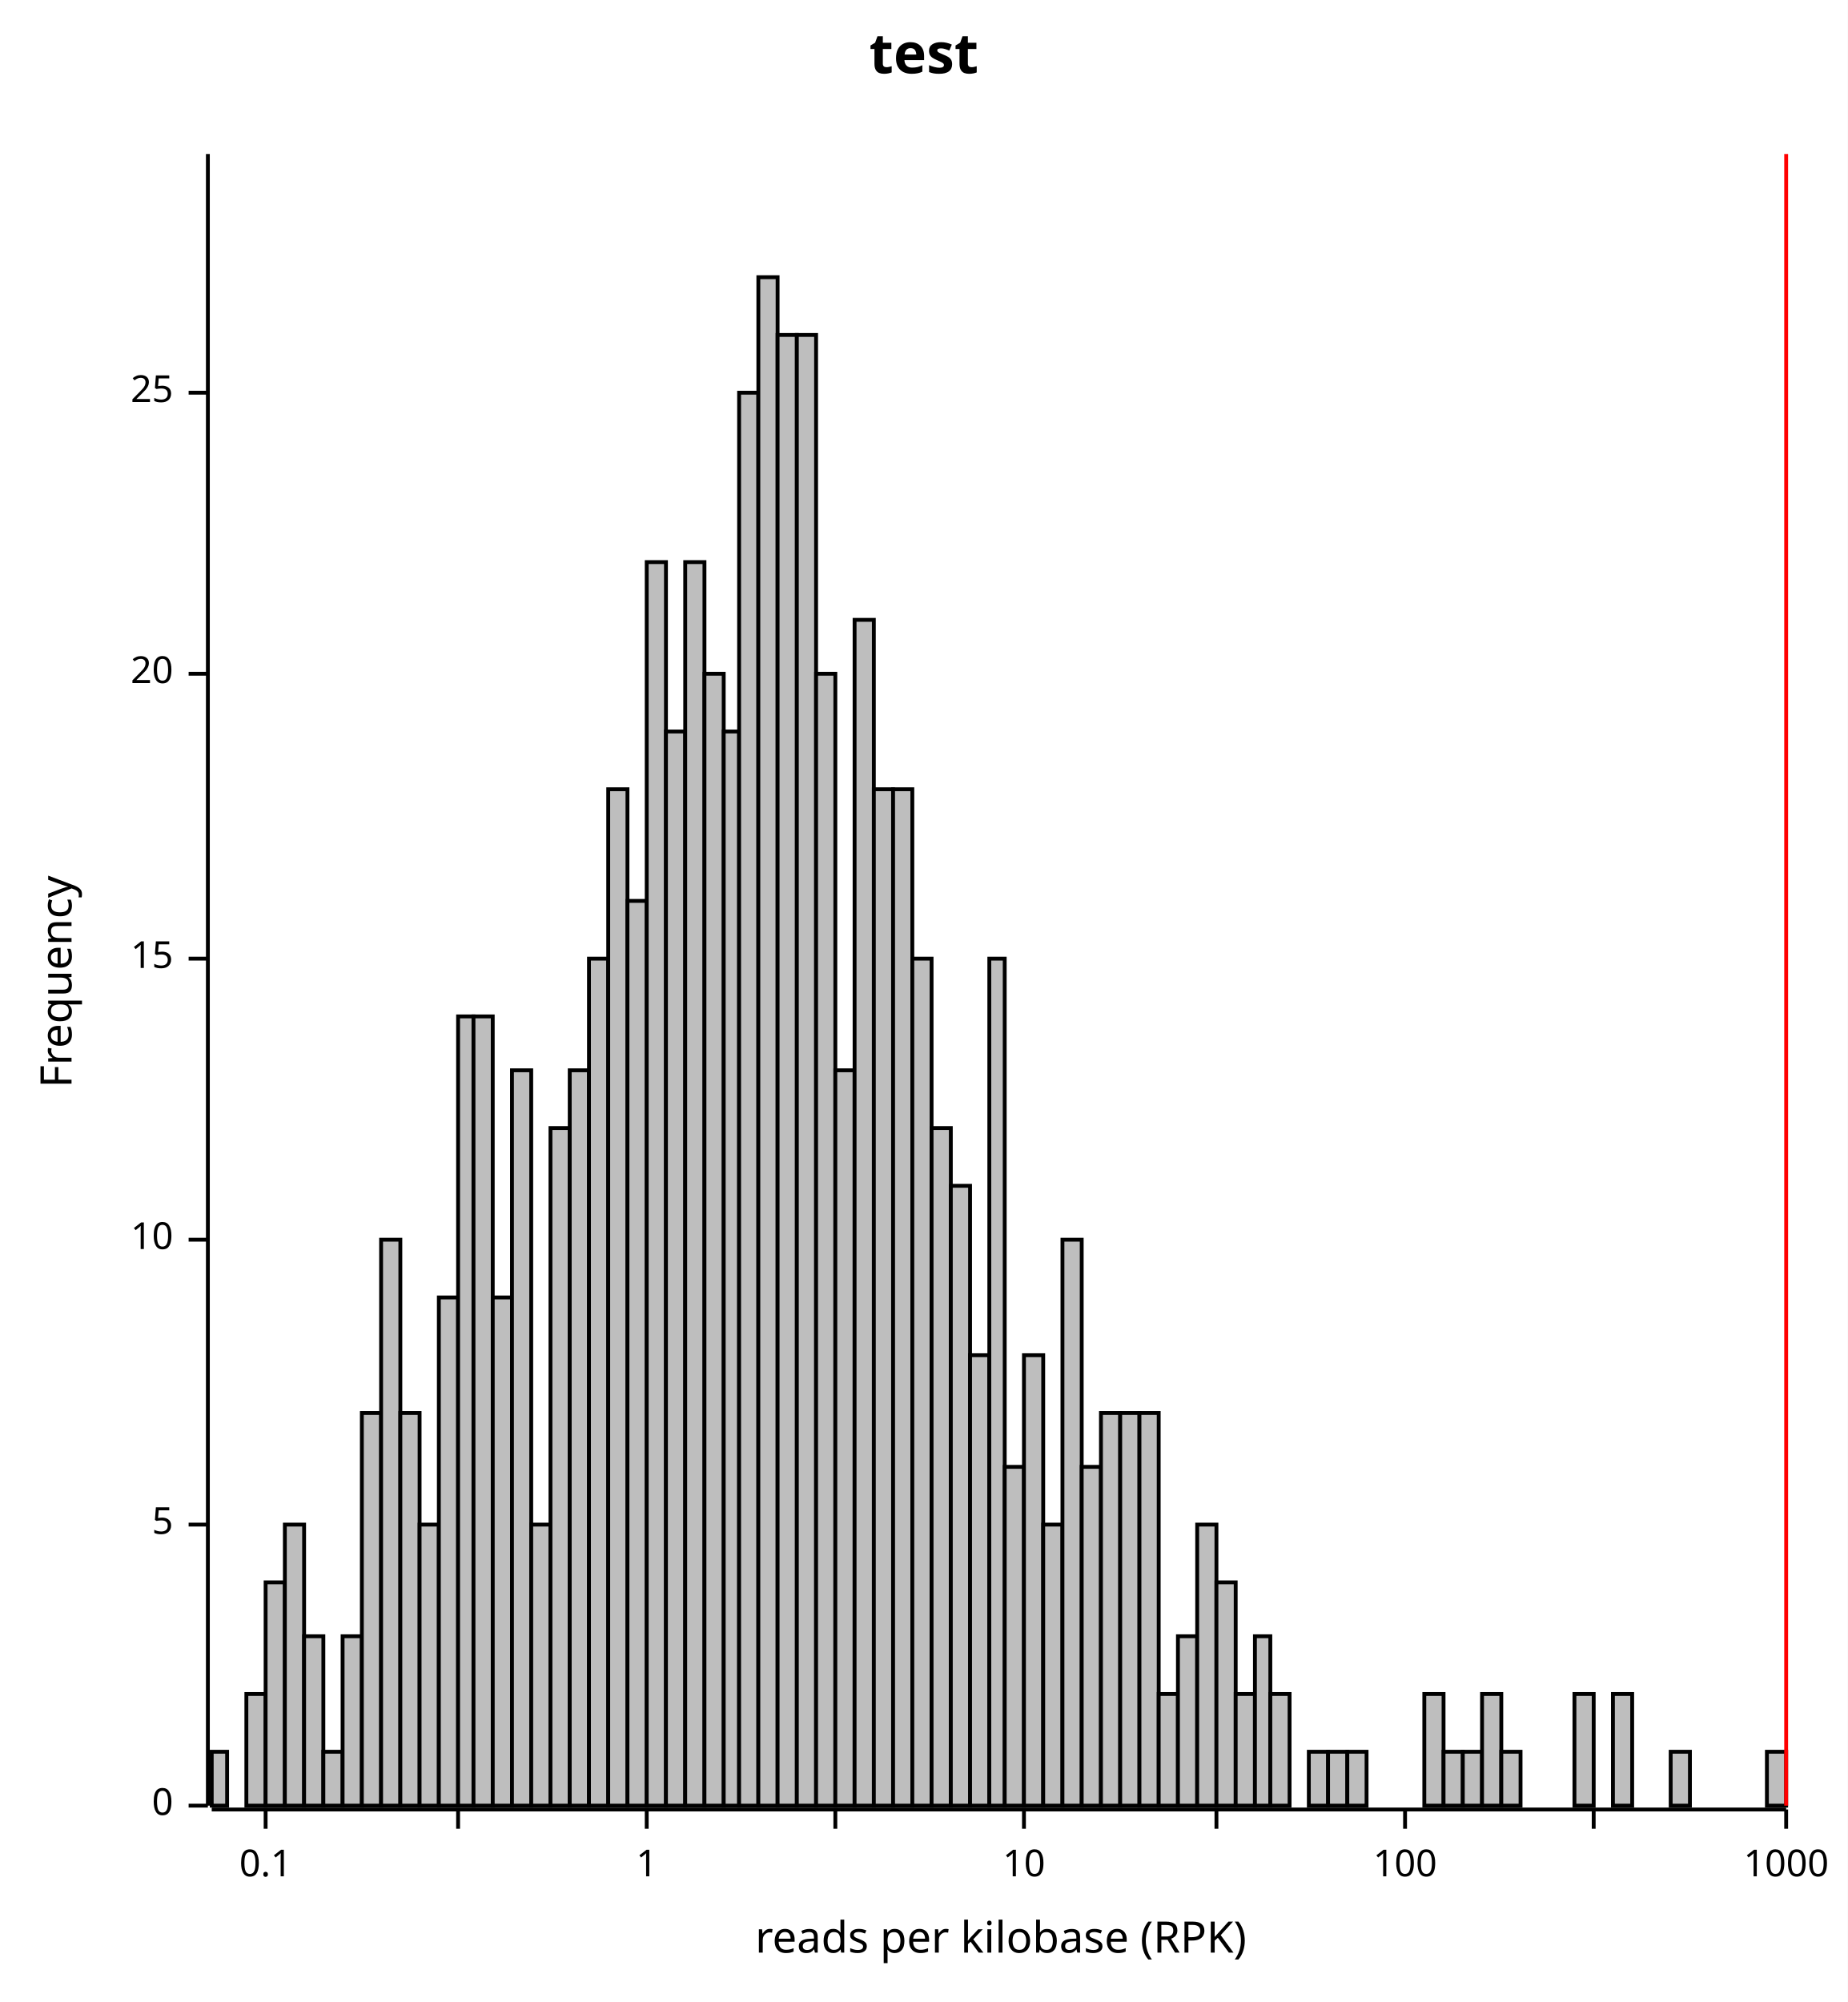
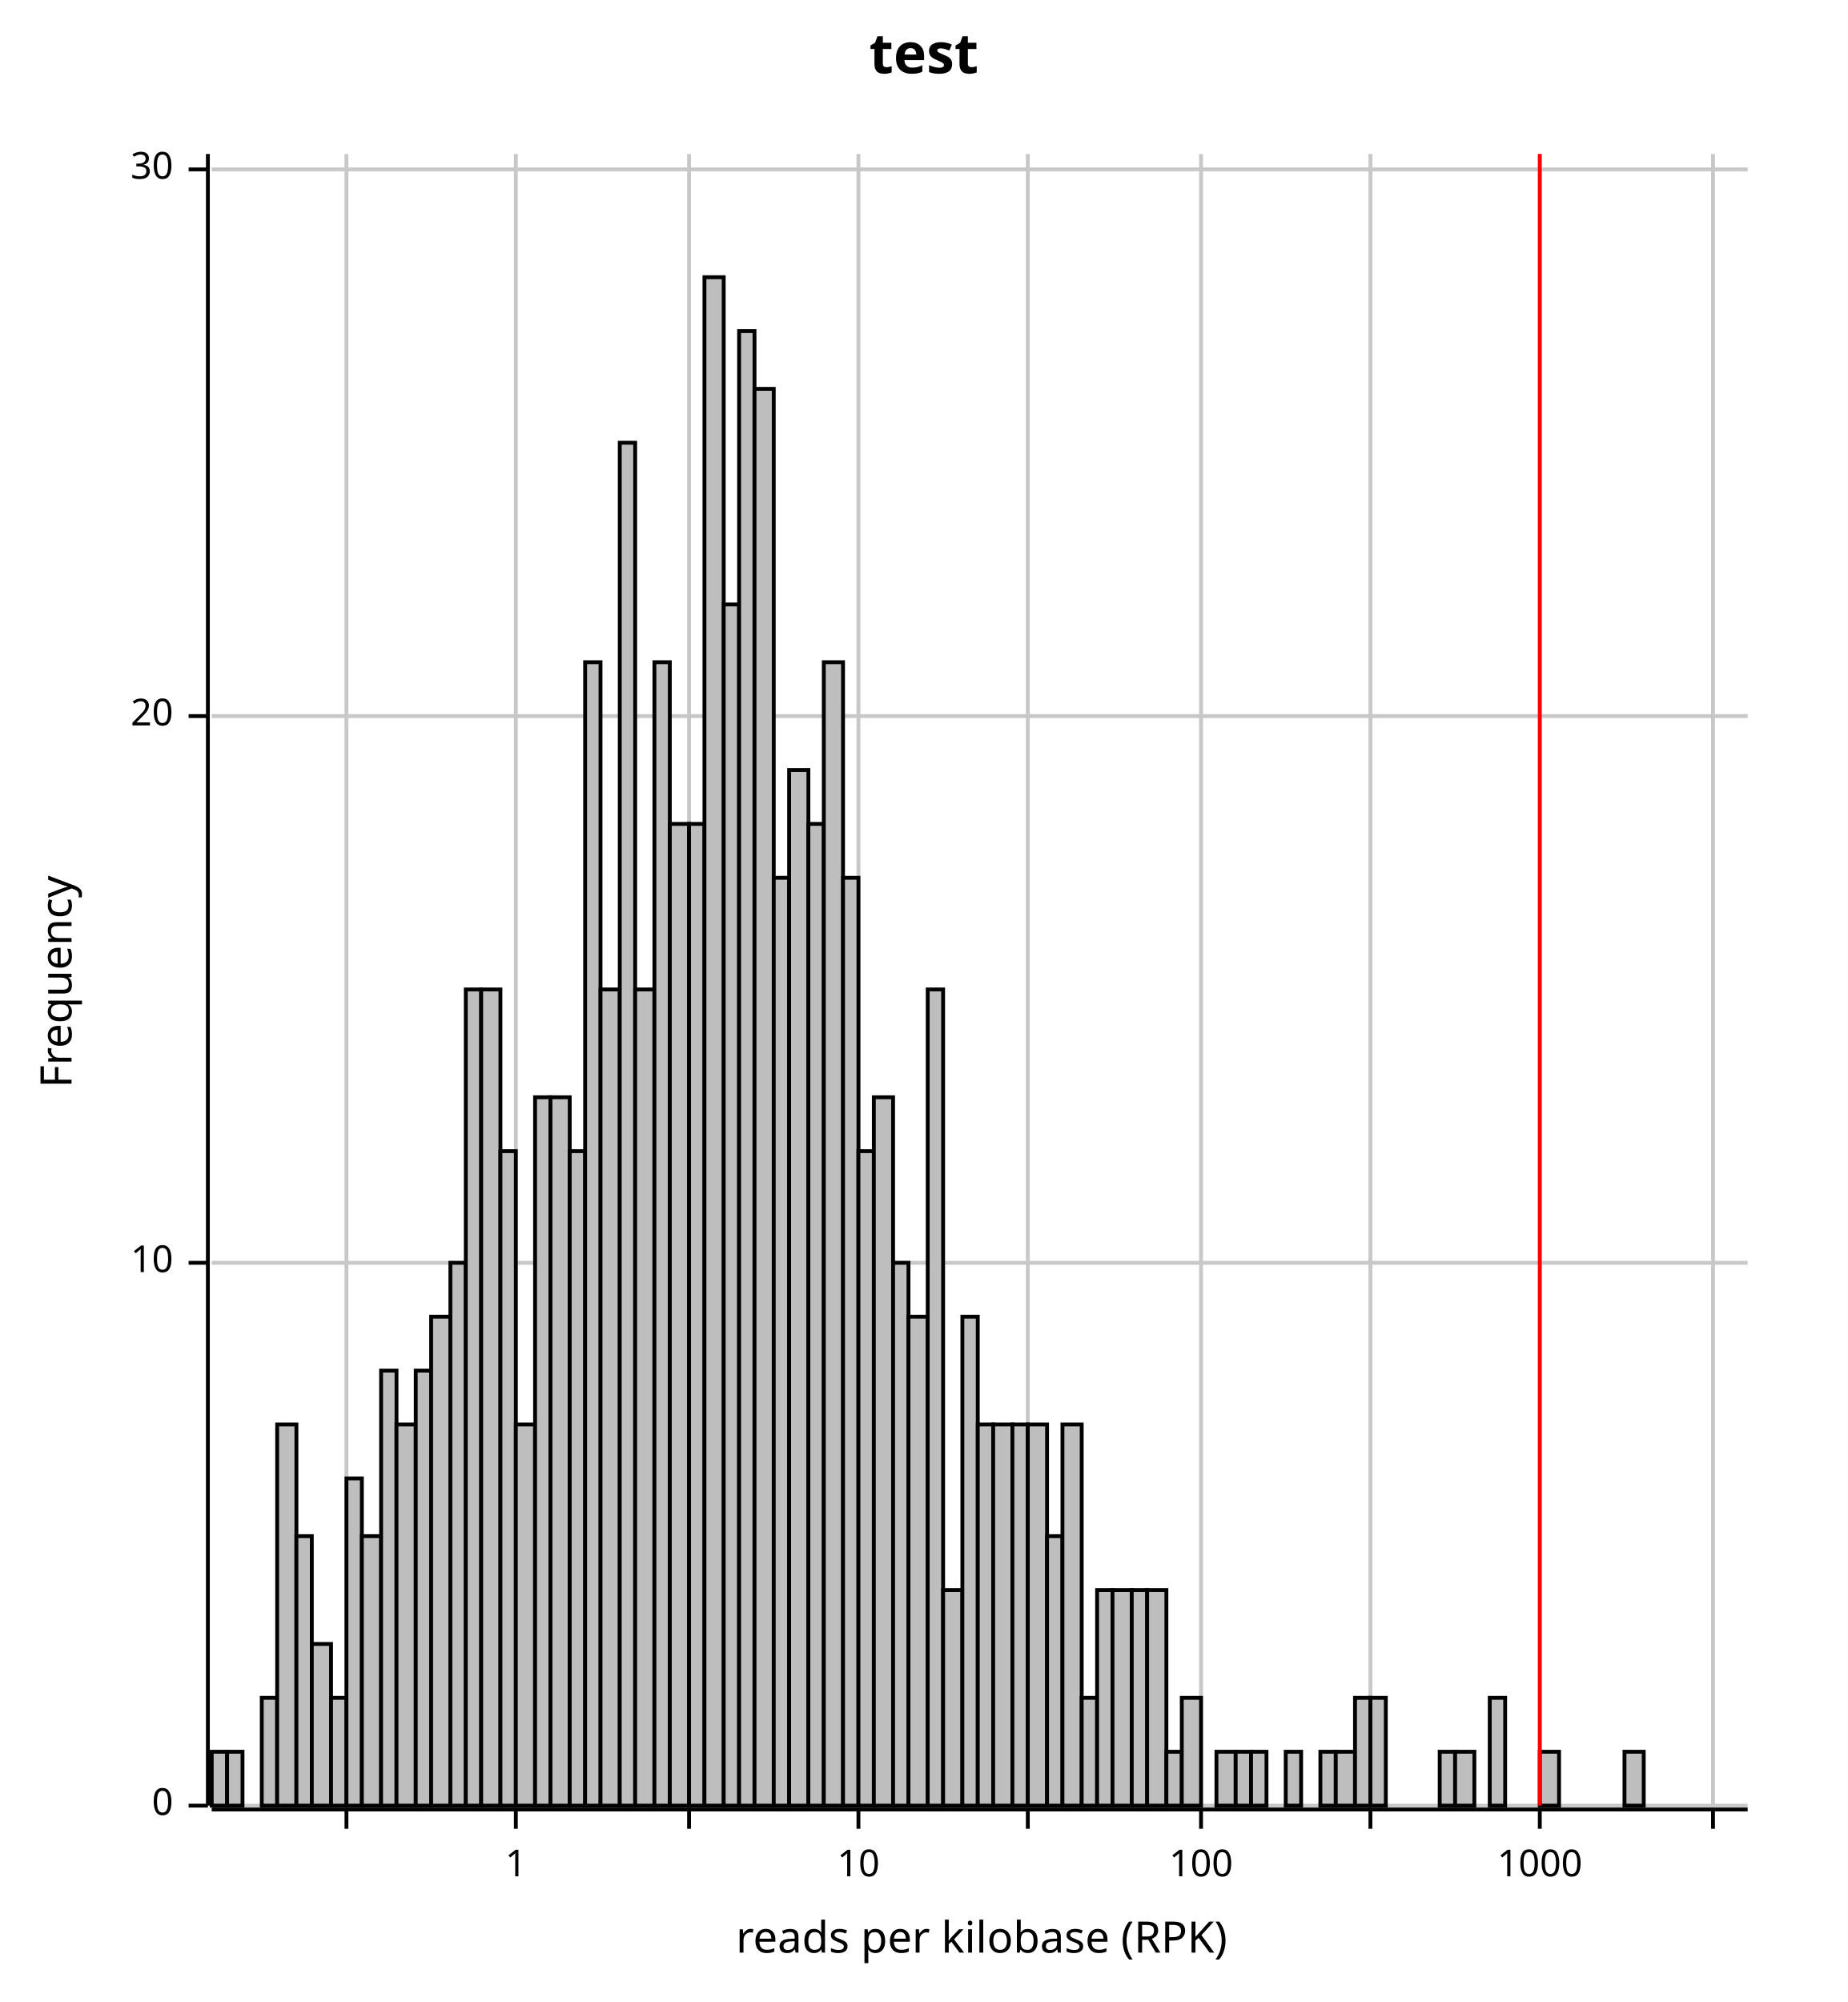
<svg xmlns="http://www.w3.org/2000/svg" width="480" height="520" viewBox="0 0 480 520">
  <rect x="0" y="0" width="480" height="520" opacity="1" fill="#FFFFFF" stroke="none" />
  <text x="240" y="8" dy="0.76em" text-anchor="middle" font-family="sans-serif" font-size="14.516" opacity="1" fill="#000000" font-weight="bold">
test
</text>
  <text x="10" y="255" dy="0.76em" text-anchor="middle" font-family="sans-serif" font-size="11.29" opacity="1" fill="#000000" transform="rotate(270, 10, 255)">
Frequency
</text>
-   <text x="260" y="510" dy="-0.5ex" text-anchor="middle" font-family="sans-serif" font-size="11.29" opacity="1" fill="#000000">
+   <text x="255" y="510" dy="-0.5ex" text-anchor="middle" font-family="sans-serif" font-size="11.29" opacity="1" fill="#000000">
reads per kilobase (RPK)
</text>
+   <line opacity="1" stroke="#C8C8C8" stroke-width="1" x1="90" y1="469" x2="90" y2="40" />
+   <line opacity="1" stroke="#C8C8C8" stroke-width="1" x1="134" y1="469" x2="134" y2="40" />
+   <line opacity="1" stroke="#C8C8C8" stroke-width="1" x1="179" y1="469" x2="179" y2="40" />
+   <line opacity="1" stroke="#C8C8C8" stroke-width="1" x1="223" y1="469" x2="223" y2="40" />
+   <line opacity="1" stroke="#C8C8C8" stroke-width="1" x1="267" y1="469" x2="267" y2="40" />
+   <line opacity="1" stroke="#C8C8C8" stroke-width="1" x1="312" y1="469" x2="312" y2="40" />
+   <line opacity="1" stroke="#C8C8C8" stroke-width="1" x1="356" y1="469" x2="356" y2="40" />
+   <line opacity="1" stroke="#C8C8C8" stroke-width="1" x1="400" y1="469" x2="400" y2="40" />
+   <line opacity="1" stroke="#C8C8C8" stroke-width="1" x1="445" y1="469" x2="445" y2="40" />
+   <line opacity="1" stroke="#C8C8C8" stroke-width="1" x1="55" y1="469" x2="454" y2="469" />
+   <line opacity="1" stroke="#C8C8C8" stroke-width="1" x1="55" y1="328" x2="454" y2="328" />
+   <line opacity="1" stroke="#C8C8C8" stroke-width="1" x1="55" y1="186" x2="454" y2="186" />
+   <line opacity="1" stroke="#C8C8C8" stroke-width="1" x1="55" y1="44" x2="454" y2="44" />
  <polyline fill="none" opacity="1" stroke="#000000" stroke-width="1" points="54,40 54,469 " />
  <text x="45" y="469" dy="0.5ex" text-anchor="end" font-family="sans-serif" font-size="9.677" opacity="1" fill="#000000">
0
</text>
  <polyline fill="none" opacity="1" stroke="#000000" stroke-width="1" points="49,469 54,469 " />
-   <text x="45" y="396" dy="0.5ex" text-anchor="end" font-family="sans-serif" font-size="9.677" opacity="1" fill="#000000">
- 5
- </text>
-   <polyline fill="none" opacity="1" stroke="#000000" stroke-width="1" points="49,396 54,396 " />
-   <text x="45" y="322" dy="0.5ex" text-anchor="end" font-family="sans-serif" font-size="9.677" opacity="1" fill="#000000">
+   <text x="45" y="328" dy="0.5ex" text-anchor="end" font-family="sans-serif" font-size="9.677" opacity="1" fill="#000000">
10
</text>
-   <polyline fill="none" opacity="1" stroke="#000000" stroke-width="1" points="49,322 54,322 " />
-   <text x="45" y="249" dy="0.5ex" text-anchor="end" font-family="sans-serif" font-size="9.677" opacity="1" fill="#000000">
- 15
- </text>
-   <polyline fill="none" opacity="1" stroke="#000000" stroke-width="1" points="49,249 54,249 " />
-   <text x="45" y="175" dy="0.5ex" text-anchor="end" font-family="sans-serif" font-size="9.677" opacity="1" fill="#000000">
+   <polyline fill="none" opacity="1" stroke="#000000" stroke-width="1" points="49,328 54,328 " />
+   <text x="45" y="186" dy="0.5ex" text-anchor="end" font-family="sans-serif" font-size="9.677" opacity="1" fill="#000000">
20
</text>
-   <polyline fill="none" opacity="1" stroke="#000000" stroke-width="1" points="49,175 54,175 " />
-   <text x="45" y="102" dy="0.5ex" text-anchor="end" font-family="sans-serif" font-size="9.677" opacity="1" fill="#000000">
- 25
- </text>
-   <polyline fill="none" opacity="1" stroke="#000000" stroke-width="1" points="49,102 54,102 " />
-   <polyline fill="none" opacity="1" stroke="#000000" stroke-width="1" points="55,470 464,470 " />
-   <text x="69" y="480" dy="0.76em" text-anchor="middle" font-family="sans-serif" font-size="9.677" opacity="1" fill="#000000">
- 0.1
- </text>
-   <polyline fill="none" opacity="1" stroke="#000000" stroke-width="1" points="69,470 69,475 " />
-   <text x="119" y="480" dy="0.76em" text-anchor="middle" font-family="sans-serif" font-size="9.677" opacity="1" fill="#000000">
- 
- </text>
-   <polyline fill="none" opacity="1" stroke="#000000" stroke-width="1" points="119,470 119,475 " />
-   <text x="168" y="480" dy="0.76em" text-anchor="middle" font-family="sans-serif" font-size="9.677" opacity="1" fill="#000000">
+   <polyline fill="none" opacity="1" stroke="#000000" stroke-width="1" points="49,186 54,186 " />
+   <text x="45" y="44" dy="0.5ex" text-anchor="end" font-family="sans-serif" font-size="9.677" opacity="1" fill="#000000">
+ 30
+ </text>
+   <polyline fill="none" opacity="1" stroke="#000000" stroke-width="1" points="49,44 54,44 " />
+   <polyline fill="none" opacity="1" stroke="#000000" stroke-width="1" points="55,470 454,470 " />
+   <text x="90" y="480" dy="0.76em" text-anchor="middle" font-family="sans-serif" font-size="9.677" opacity="1" fill="#000000">
+ 
+ </text>
+   <polyline fill="none" opacity="1" stroke="#000000" stroke-width="1" points="90,470 90,475 " />
+   <text x="134" y="480" dy="0.76em" text-anchor="middle" font-family="sans-serif" font-size="9.677" opacity="1" fill="#000000">
1
</text>
-   <polyline fill="none" opacity="1" stroke="#000000" stroke-width="1" points="168,470 168,475 " />
-   <text x="217" y="480" dy="0.76em" text-anchor="middle" font-family="sans-serif" font-size="9.677" opacity="1" fill="#000000">
- 
- </text>
-   <polyline fill="none" opacity="1" stroke="#000000" stroke-width="1" points="217,470 217,475 " />
-   <text x="266" y="480" dy="0.76em" text-anchor="middle" font-family="sans-serif" font-size="9.677" opacity="1" fill="#000000">
+   <polyline fill="none" opacity="1" stroke="#000000" stroke-width="1" points="134,470 134,475 " />
+   <text x="179" y="480" dy="0.76em" text-anchor="middle" font-family="sans-serif" font-size="9.677" opacity="1" fill="#000000">
+ 
+ </text>
+   <polyline fill="none" opacity="1" stroke="#000000" stroke-width="1" points="179,470 179,475 " />
+   <text x="223" y="480" dy="0.76em" text-anchor="middle" font-family="sans-serif" font-size="9.677" opacity="1" fill="#000000">
10
</text>
-   <polyline fill="none" opacity="1" stroke="#000000" stroke-width="1" points="266,470 266,475 " />
-   <text x="316" y="480" dy="0.76em" text-anchor="middle" font-family="sans-serif" font-size="9.677" opacity="1" fill="#000000">
- 
- </text>
-   <polyline fill="none" opacity="1" stroke="#000000" stroke-width="1" points="316,470 316,475 " />
-   <text x="365" y="480" dy="0.76em" text-anchor="middle" font-family="sans-serif" font-size="9.677" opacity="1" fill="#000000">
+   <polyline fill="none" opacity="1" stroke="#000000" stroke-width="1" points="223,470 223,475 " />
+   <text x="267" y="480" dy="0.76em" text-anchor="middle" font-family="sans-serif" font-size="9.677" opacity="1" fill="#000000">
+ 
+ </text>
+   <polyline fill="none" opacity="1" stroke="#000000" stroke-width="1" points="267,470 267,475 " />
+   <text x="312" y="480" dy="0.76em" text-anchor="middle" font-family="sans-serif" font-size="9.677" opacity="1" fill="#000000">
100
</text>
-   <polyline fill="none" opacity="1" stroke="#000000" stroke-width="1" points="365,470 365,475 " />
-   <text x="414" y="480" dy="0.76em" text-anchor="middle" font-family="sans-serif" font-size="9.677" opacity="1" fill="#000000">
- 
- </text>
-   <polyline fill="none" opacity="1" stroke="#000000" stroke-width="1" points="414,470 414,475 " />
-   <text x="464" y="480" dy="0.76em" text-anchor="middle" font-family="sans-serif" font-size="9.677" opacity="1" fill="#000000">
+   <polyline fill="none" opacity="1" stroke="#000000" stroke-width="1" points="312,470 312,475 " />
+   <text x="356" y="480" dy="0.76em" text-anchor="middle" font-family="sans-serif" font-size="9.677" opacity="1" fill="#000000">
+ 
+ </text>
+   <polyline fill="none" opacity="1" stroke="#000000" stroke-width="1" points="356,470 356,475 " />
+   <text x="400" y="480" dy="0.76em" text-anchor="middle" font-family="sans-serif" font-size="9.677" opacity="1" fill="#000000">
1000
</text>
-   <polyline fill="none" opacity="1" stroke="#000000" stroke-width="1" points="464,470 464,475 " />
+   <polyline fill="none" opacity="1" stroke="#000000" stroke-width="1" points="400,470 400,475 " />
+   <text x="445" y="480" dy="0.76em" text-anchor="middle" font-family="sans-serif" font-size="9.677" opacity="1" fill="#000000">
+ 
+ </text>
+   <polyline fill="none" opacity="1" stroke="#000000" stroke-width="1" points="445,470 445,475 " />
  <rect x="55" y="455" width="4" height="14" opacity="1" fill="#BEBEBE" stroke="none" />
  <rect x="55" y="455" width="4" height="14" opacity="1" fill="none" stroke="#000000" />
-   <rect x="64" y="440" width="5" height="29" opacity="1" fill="#BEBEBE" stroke="none" />
-   <rect x="64" y="440" width="5" height="29" opacity="1" fill="none" stroke="#000000" />
-   <rect x="69" y="411" width="5" height="58" opacity="1" fill="#BEBEBE" stroke="none" />
-   <rect x="69" y="411" width="5" height="58" opacity="1" fill="none" stroke="#000000" />
-   <rect x="74" y="396" width="5" height="73" opacity="1" fill="#BEBEBE" stroke="none" />
-   <rect x="74" y="396" width="5" height="73" opacity="1" fill="none" stroke="#000000" />
-   <rect x="79" y="425" width="5" height="44" opacity="1" fill="#BEBEBE" stroke="none" />
-   <rect x="79" y="425" width="5" height="44" opacity="1" fill="none" stroke="#000000" />
-   <rect x="84" y="455" width="5" height="14" opacity="1" fill="#BEBEBE" stroke="none" />
-   <rect x="84" y="455" width="5" height="14" opacity="1" fill="none" stroke="#000000" />
-   <rect x="89" y="425" width="5" height="44" opacity="1" fill="#BEBEBE" stroke="none" />
-   <rect x="89" y="425" width="5" height="44" opacity="1" fill="none" stroke="#000000" />
-   <rect x="94" y="367" width="5" height="102" opacity="1" fill="#BEBEBE" stroke="none" />
-   <rect x="94" y="367" width="5" height="102" opacity="1" fill="none" stroke="#000000" />
-   <rect x="99" y="322" width="5" height="147" opacity="1" fill="#BEBEBE" stroke="none" />
-   <rect x="99" y="322" width="5" height="147" opacity="1" fill="none" stroke="#000000" />
-   <rect x="104" y="367" width="5" height="102" opacity="1" fill="#BEBEBE" stroke="none" />
-   <rect x="104" y="367" width="5" height="102" opacity="1" fill="none" stroke="#000000" />
-   <rect x="109" y="396" width="5" height="73" opacity="1" fill="#BEBEBE" stroke="none" />
-   <rect x="109" y="396" width="5" height="73" opacity="1" fill="none" stroke="#000000" />
-   <rect x="114" y="337" width="5" height="132" opacity="1" fill="#BEBEBE" stroke="none" />
-   <rect x="114" y="337" width="5" height="132" opacity="1" fill="none" stroke="#000000" />
-   <rect x="119" y="264" width="4" height="205" opacity="1" fill="#BEBEBE" stroke="none" />
-   <rect x="119" y="264" width="4" height="205" opacity="1" fill="none" stroke="#000000" />
-   <rect x="123" y="264" width="5" height="205" opacity="1" fill="#BEBEBE" stroke="none" />
-   <rect x="123" y="264" width="5" height="205" opacity="1" fill="none" stroke="#000000" />
-   <rect x="128" y="337" width="5" height="132" opacity="1" fill="#BEBEBE" stroke="none" />
-   <rect x="128" y="337" width="5" height="132" opacity="1" fill="none" stroke="#000000" />
-   <rect x="133" y="278" width="5" height="191" opacity="1" fill="#BEBEBE" stroke="none" />
-   <rect x="133" y="278" width="5" height="191" opacity="1" fill="none" stroke="#000000" />
-   <rect x="138" y="396" width="5" height="73" opacity="1" fill="#BEBEBE" stroke="none" />
-   <rect x="138" y="396" width="5" height="73" opacity="1" fill="none" stroke="#000000" />
-   <rect x="143" y="293" width="5" height="176" opacity="1" fill="#BEBEBE" stroke="none" />
-   <rect x="143" y="293" width="5" height="176" opacity="1" fill="none" stroke="#000000" />
-   <rect x="148" y="278" width="5" height="191" opacity="1" fill="#BEBEBE" stroke="none" />
-   <rect x="148" y="278" width="5" height="191" opacity="1" fill="none" stroke="#000000" />
-   <rect x="153" y="249" width="5" height="220" opacity="1" fill="#BEBEBE" stroke="none" />
-   <rect x="153" y="249" width="5" height="220" opacity="1" fill="none" stroke="#000000" />
-   <rect x="158" y="205" width="5" height="264" opacity="1" fill="#BEBEBE" stroke="none" />
-   <rect x="158" y="205" width="5" height="264" opacity="1" fill="none" stroke="#000000" />
-   <rect x="163" y="234" width="5" height="235" opacity="1" fill="#BEBEBE" stroke="none" />
-   <rect x="163" y="234" width="5" height="235" opacity="1" fill="none" stroke="#000000" />
-   <rect x="168" y="146" width="5" height="323" opacity="1" fill="#BEBEBE" stroke="none" />
-   <rect x="168" y="146" width="5" height="323" opacity="1" fill="none" stroke="#000000" />
-   <rect x="173" y="190" width="5" height="279" opacity="1" fill="#BEBEBE" stroke="none" />
-   <rect x="173" y="190" width="5" height="279" opacity="1" fill="none" stroke="#000000" />
-   <rect x="178" y="146" width="5" height="323" opacity="1" fill="#BEBEBE" stroke="none" />
-   <rect x="178" y="146" width="5" height="323" opacity="1" fill="none" stroke="#000000" />
-   <rect x="183" y="175" width="5" height="294" opacity="1" fill="#BEBEBE" stroke="none" />
-   <rect x="183" y="175" width="5" height="294" opacity="1" fill="none" stroke="#000000" />
-   <rect x="188" y="190" width="4" height="279" opacity="1" fill="#BEBEBE" stroke="none" />
-   <rect x="188" y="190" width="4" height="279" opacity="1" fill="none" stroke="#000000" />
-   <rect x="192" y="102" width="5" height="367" opacity="1" fill="#BEBEBE" stroke="none" />
-   <rect x="192" y="102" width="5" height="367" opacity="1" fill="none" stroke="#000000" />
-   <rect x="197" y="72" width="5" height="397" opacity="1" fill="#BEBEBE" stroke="none" />
-   <rect x="197" y="72" width="5" height="397" opacity="1" fill="none" stroke="#000000" />
-   <rect x="202" y="87" width="5" height="382" opacity="1" fill="#BEBEBE" stroke="none" />
-   <rect x="202" y="87" width="5" height="382" opacity="1" fill="none" stroke="#000000" />
-   <rect x="207" y="87" width="5" height="382" opacity="1" fill="#BEBEBE" stroke="none" />
-   <rect x="207" y="87" width="5" height="382" opacity="1" fill="none" stroke="#000000" />
-   <rect x="212" y="175" width="5" height="294" opacity="1" fill="#BEBEBE" stroke="none" />
-   <rect x="212" y="175" width="5" height="294" opacity="1" fill="none" stroke="#000000" />
-   <rect x="217" y="278" width="5" height="191" opacity="1" fill="#BEBEBE" stroke="none" />
-   <rect x="217" y="278" width="5" height="191" opacity="1" fill="none" stroke="#000000" />
-   <rect x="222" y="161" width="5" height="308" opacity="1" fill="#BEBEBE" stroke="none" />
-   <rect x="222" y="161" width="5" height="308" opacity="1" fill="none" stroke="#000000" />
-   <rect x="227" y="205" width="5" height="264" opacity="1" fill="#BEBEBE" stroke="none" />
-   <rect x="227" y="205" width="5" height="264" opacity="1" fill="none" stroke="#000000" />
-   <rect x="232" y="205" width="5" height="264" opacity="1" fill="#BEBEBE" stroke="none" />
-   <rect x="232" y="205" width="5" height="264" opacity="1" fill="none" stroke="#000000" />
-   <rect x="237" y="249" width="5" height="220" opacity="1" fill="#BEBEBE" stroke="none" />
-   <rect x="237" y="249" width="5" height="220" opacity="1" fill="none" stroke="#000000" />
-   <rect x="242" y="293" width="5" height="176" opacity="1" fill="#BEBEBE" stroke="none" />
-   <rect x="242" y="293" width="5" height="176" opacity="1" fill="none" stroke="#000000" />
-   <rect x="247" y="308" width="5" height="161" opacity="1" fill="#BEBEBE" stroke="none" />
-   <rect x="247" y="308" width="5" height="161" opacity="1" fill="none" stroke="#000000" />
-   <rect x="252" y="352" width="5" height="117" opacity="1" fill="#BEBEBE" stroke="none" />
-   <rect x="252" y="352" width="5" height="117" opacity="1" fill="none" stroke="#000000" />
-   <rect x="257" y="249" width="4" height="220" opacity="1" fill="#BEBEBE" stroke="none" />
-   <rect x="257" y="249" width="4" height="220" opacity="1" fill="none" stroke="#000000" />
-   <rect x="261" y="381" width="5" height="88" opacity="1" fill="#BEBEBE" stroke="none" />
-   <rect x="261" y="381" width="5" height="88" opacity="1" fill="none" stroke="#000000" />
-   <rect x="266" y="352" width="5" height="117" opacity="1" fill="#BEBEBE" stroke="none" />
-   <rect x="266" y="352" width="5" height="117" opacity="1" fill="none" stroke="#000000" />
-   <rect x="271" y="396" width="5" height="73" opacity="1" fill="#BEBEBE" stroke="none" />
-   <rect x="271" y="396" width="5" height="73" opacity="1" fill="none" stroke="#000000" />
-   <rect x="276" y="322" width="5" height="147" opacity="1" fill="#BEBEBE" stroke="none" />
-   <rect x="276" y="322" width="5" height="147" opacity="1" fill="none" stroke="#000000" />
-   <rect x="281" y="381" width="5" height="88" opacity="1" fill="#BEBEBE" stroke="none" />
-   <rect x="281" y="381" width="5" height="88" opacity="1" fill="none" stroke="#000000" />
-   <rect x="286" y="367" width="5" height="102" opacity="1" fill="#BEBEBE" stroke="none" />
-   <rect x="286" y="367" width="5" height="102" opacity="1" fill="none" stroke="#000000" />
-   <rect x="291" y="367" width="5" height="102" opacity="1" fill="#BEBEBE" stroke="none" />
-   <rect x="291" y="367" width="5" height="102" opacity="1" fill="none" stroke="#000000" />
-   <rect x="296" y="367" width="5" height="102" opacity="1" fill="#BEBEBE" stroke="none" />
-   <rect x="296" y="367" width="5" height="102" opacity="1" fill="none" stroke="#000000" />
-   <rect x="301" y="440" width="5" height="29" opacity="1" fill="#BEBEBE" stroke="none" />
-   <rect x="301" y="440" width="5" height="29" opacity="1" fill="none" stroke="#000000" />
-   <rect x="306" y="425" width="5" height="44" opacity="1" fill="#BEBEBE" stroke="none" />
-   <rect x="306" y="425" width="5" height="44" opacity="1" fill="none" stroke="#000000" />
-   <rect x="311" y="396" width="5" height="73" opacity="1" fill="#BEBEBE" stroke="none" />
-   <rect x="311" y="396" width="5" height="73" opacity="1" fill="none" stroke="#000000" />
-   <rect x="316" y="411" width="5" height="58" opacity="1" fill="#BEBEBE" stroke="none" />
-   <rect x="316" y="411" width="5" height="58" opacity="1" fill="none" stroke="#000000" />
-   <rect x="321" y="440" width="5" height="29" opacity="1" fill="#BEBEBE" stroke="none" />
-   <rect x="321" y="440" width="5" height="29" opacity="1" fill="none" stroke="#000000" />
-   <rect x="326" y="425" width="4" height="44" opacity="1" fill="#BEBEBE" stroke="none" />
-   <rect x="326" y="425" width="4" height="44" opacity="1" fill="none" stroke="#000000" />
-   <rect x="330" y="440" width="5" height="29" opacity="1" fill="#BEBEBE" stroke="none" />
-   <rect x="330" y="440" width="5" height="29" opacity="1" fill="none" stroke="#000000" />
-   <rect x="340" y="455" width="5" height="14" opacity="1" fill="#BEBEBE" stroke="none" />
-   <rect x="340" y="455" width="5" height="14" opacity="1" fill="none" stroke="#000000" />
-   <rect x="345" y="455" width="5" height="14" opacity="1" fill="#BEBEBE" stroke="none" />
-   <rect x="345" y="455" width="5" height="14" opacity="1" fill="none" stroke="#000000" />
-   <rect x="350" y="455" width="5" height="14" opacity="1" fill="#BEBEBE" stroke="none" />
-   <rect x="350" y="455" width="5" height="14" opacity="1" fill="none" stroke="#000000" />
-   <rect x="370" y="440" width="5" height="29" opacity="1" fill="#BEBEBE" stroke="none" />
-   <rect x="370" y="440" width="5" height="29" opacity="1" fill="none" stroke="#000000" />
-   <rect x="375" y="455" width="5" height="14" opacity="1" fill="#BEBEBE" stroke="none" />
-   <rect x="375" y="455" width="5" height="14" opacity="1" fill="none" stroke="#000000" />
-   <rect x="380" y="455" width="5" height="14" opacity="1" fill="#BEBEBE" stroke="none" />
-   <rect x="380" y="455" width="5" height="14" opacity="1" fill="none" stroke="#000000" />
-   <rect x="385" y="440" width="5" height="29" opacity="1" fill="#BEBEBE" stroke="none" />
-   <rect x="385" y="440" width="5" height="29" opacity="1" fill="none" stroke="#000000" />
-   <rect x="390" y="455" width="5" height="14" opacity="1" fill="#BEBEBE" stroke="none" />
-   <rect x="390" y="455" width="5" height="14" opacity="1" fill="none" stroke="#000000" />
-   <rect x="409" y="440" width="5" height="29" opacity="1" fill="#BEBEBE" stroke="none" />
-   <rect x="409" y="440" width="5" height="29" opacity="1" fill="none" stroke="#000000" />
-   <rect x="419" y="440" width="5" height="29" opacity="1" fill="#BEBEBE" stroke="none" />
-   <rect x="419" y="440" width="5" height="29" opacity="1" fill="none" stroke="#000000" />
-   <rect x="434" y="455" width="5" height="14" opacity="1" fill="#BEBEBE" stroke="none" />
-   <rect x="434" y="455" width="5" height="14" opacity="1" fill="none" stroke="#000000" />
-   <rect x="459" y="455" width="5" height="14" opacity="1" fill="#BEBEBE" stroke="none" />
-   <rect x="459" y="455" width="5" height="14" opacity="1" fill="none" stroke="#000000" />
-   <polyline fill="none" opacity="1" stroke="#FF0000" stroke-width="1" points="464,469 464,40 " />
+   <rect x="59" y="455" width="4" height="14" opacity="1" fill="#BEBEBE" stroke="none" />
+   <rect x="59" y="455" width="4" height="14" opacity="1" fill="none" stroke="#000000" />
+   <rect x="68" y="441" width="4" height="28" opacity="1" fill="#BEBEBE" stroke="none" />
+   <rect x="68" y="441" width="4" height="28" opacity="1" fill="none" stroke="#000000" />
+   <rect x="72" y="370" width="5" height="99" opacity="1" fill="#BEBEBE" stroke="none" />
+   <rect x="72" y="370" width="5" height="99" opacity="1" fill="none" stroke="#000000" />
+   <rect x="77" y="399" width="4" height="70" opacity="1" fill="#BEBEBE" stroke="none" />
+   <rect x="77" y="399" width="4" height="70" opacity="1" fill="none" stroke="#000000" />
+   <rect x="81" y="427" width="5" height="42" opacity="1" fill="#BEBEBE" stroke="none" />
+   <rect x="81" y="427" width="5" height="42" opacity="1" fill="none" stroke="#000000" />
+   <rect x="86" y="441" width="4" height="28" opacity="1" fill="#BEBEBE" stroke="none" />
+   <rect x="86" y="441" width="4" height="28" opacity="1" fill="none" stroke="#000000" />
+   <rect x="90" y="384" width="4" height="85" opacity="1" fill="#BEBEBE" stroke="none" />
+   <rect x="90" y="384" width="4" height="85" opacity="1" fill="none" stroke="#000000" />
+   <rect x="94" y="399" width="5" height="70" opacity="1" fill="#BEBEBE" stroke="none" />
+   <rect x="94" y="399" width="5" height="70" opacity="1" fill="none" stroke="#000000" />
+   <rect x="99" y="356" width="4" height="113" opacity="1" fill="#BEBEBE" stroke="none" />
+   <rect x="99" y="356" width="4" height="113" opacity="1" fill="none" stroke="#000000" />
+   <rect x="103" y="370" width="5" height="99" opacity="1" fill="#BEBEBE" stroke="none" />
+   <rect x="103" y="370" width="5" height="99" opacity="1" fill="none" stroke="#000000" />
+   <rect x="108" y="356" width="4" height="113" opacity="1" fill="#BEBEBE" stroke="none" />
+   <rect x="108" y="356" width="4" height="113" opacity="1" fill="none" stroke="#000000" />
+   <rect x="112" y="342" width="5" height="127" opacity="1" fill="#BEBEBE" stroke="none" />
+   <rect x="112" y="342" width="5" height="127" opacity="1" fill="none" stroke="#000000" />
+   <rect x="117" y="328" width="4" height="141" opacity="1" fill="#BEBEBE" stroke="none" />
+   <rect x="117" y="328" width="4" height="141" opacity="1" fill="none" stroke="#000000" />
+   <rect x="121" y="257" width="4" height="212" opacity="1" fill="#BEBEBE" stroke="none" />
+   <rect x="121" y="257" width="4" height="212" opacity="1" fill="none" stroke="#000000" />
+   <rect x="125" y="257" width="5" height="212" opacity="1" fill="#BEBEBE" stroke="none" />
+   <rect x="125" y="257" width="5" height="212" opacity="1" fill="none" stroke="#000000" />
+   <rect x="130" y="299" width="4" height="170" opacity="1" fill="#BEBEBE" stroke="none" />
+   <rect x="130" y="299" width="4" height="170" opacity="1" fill="none" stroke="#000000" />
+   <rect x="134" y="370" width="5" height="99" opacity="1" fill="#BEBEBE" stroke="none" />
+   <rect x="134" y="370" width="5" height="99" opacity="1" fill="none" stroke="#000000" />
+   <rect x="139" y="285" width="4" height="184" opacity="1" fill="#BEBEBE" stroke="none" />
+   <rect x="139" y="285" width="4" height="184" opacity="1" fill="none" stroke="#000000" />
+   <rect x="143" y="285" width="5" height="184" opacity="1" fill="#BEBEBE" stroke="none" />
+   <rect x="143" y="285" width="5" height="184" opacity="1" fill="none" stroke="#000000" />
+   <rect x="148" y="299" width="4" height="170" opacity="1" fill="#BEBEBE" stroke="none" />
+   <rect x="148" y="299" width="4" height="170" opacity="1" fill="none" stroke="#000000" />
+   <rect x="152" y="172" width="4" height="297" opacity="1" fill="#BEBEBE" stroke="none" />
+   <rect x="152" y="172" width="4" height="297" opacity="1" fill="none" stroke="#000000" />
+   <rect x="156" y="257" width="5" height="212" opacity="1" fill="#BEBEBE" stroke="none" />
+   <rect x="156" y="257" width="5" height="212" opacity="1" fill="none" stroke="#000000" />
+   <rect x="161" y="115" width="4" height="354" opacity="1" fill="#BEBEBE" stroke="none" />
+   <rect x="161" y="115" width="4" height="354" opacity="1" fill="none" stroke="#000000" />
+   <rect x="165" y="257" width="5" height="212" opacity="1" fill="#BEBEBE" stroke="none" />
+   <rect x="165" y="257" width="5" height="212" opacity="1" fill="none" stroke="#000000" />
+   <rect x="170" y="172" width="4" height="297" opacity="1" fill="#BEBEBE" stroke="none" />
+   <rect x="170" y="172" width="4" height="297" opacity="1" fill="none" stroke="#000000" />
+   <rect x="174" y="214" width="5" height="255" opacity="1" fill="#BEBEBE" stroke="none" />
+   <rect x="174" y="214" width="5" height="255" opacity="1" fill="none" stroke="#000000" />
+   <rect x="179" y="214" width="4" height="255" opacity="1" fill="#BEBEBE" stroke="none" />
+   <rect x="179" y="214" width="4" height="255" opacity="1" fill="none" stroke="#000000" />
+   <rect x="183" y="72" width="5" height="397" opacity="1" fill="#BEBEBE" stroke="none" />
+   <rect x="183" y="72" width="5" height="397" opacity="1" fill="none" stroke="#000000" />
+   <rect x="188" y="157" width="4" height="312" opacity="1" fill="#BEBEBE" stroke="none" />
+   <rect x="188" y="157" width="4" height="312" opacity="1" fill="none" stroke="#000000" />
+   <rect x="192" y="86" width="4" height="383" opacity="1" fill="#BEBEBE" stroke="none" />
+   <rect x="192" y="86" width="4" height="383" opacity="1" fill="none" stroke="#000000" />
+   <rect x="196" y="101" width="5" height="368" opacity="1" fill="#BEBEBE" stroke="none" />
+   <rect x="196" y="101" width="5" height="368" opacity="1" fill="none" stroke="#000000" />
+   <rect x="201" y="228" width="4" height="241" opacity="1" fill="#BEBEBE" stroke="none" />
+   <rect x="201" y="228" width="4" height="241" opacity="1" fill="none" stroke="#000000" />
+   <rect x="205" y="200" width="5" height="269" opacity="1" fill="#BEBEBE" stroke="none" />
+   <rect x="205" y="200" width="5" height="269" opacity="1" fill="none" stroke="#000000" />
+   <rect x="210" y="214" width="4" height="255" opacity="1" fill="#BEBEBE" stroke="none" />
+   <rect x="210" y="214" width="4" height="255" opacity="1" fill="none" stroke="#000000" />
+   <rect x="214" y="172" width="5" height="297" opacity="1" fill="#BEBEBE" stroke="none" />
+   <rect x="214" y="172" width="5" height="297" opacity="1" fill="none" stroke="#000000" />
+   <rect x="219" y="228" width="4" height="241" opacity="1" fill="#BEBEBE" stroke="none" />
+   <rect x="219" y="228" width="4" height="241" opacity="1" fill="none" stroke="#000000" />
+   <rect x="223" y="299" width="4" height="170" opacity="1" fill="#BEBEBE" stroke="none" />
+   <rect x="223" y="299" width="4" height="170" opacity="1" fill="none" stroke="#000000" />
+   <rect x="227" y="285" width="5" height="184" opacity="1" fill="#BEBEBE" stroke="none" />
+   <rect x="227" y="285" width="5" height="184" opacity="1" fill="none" stroke="#000000" />
+   <rect x="232" y="328" width="4" height="141" opacity="1" fill="#BEBEBE" stroke="none" />
+   <rect x="232" y="328" width="4" height="141" opacity="1" fill="none" stroke="#000000" />
+   <rect x="236" y="342" width="5" height="127" opacity="1" fill="#BEBEBE" stroke="none" />
+   <rect x="236" y="342" width="5" height="127" opacity="1" fill="none" stroke="#000000" />
+   <rect x="241" y="257" width="4" height="212" opacity="1" fill="#BEBEBE" stroke="none" />
+   <rect x="241" y="257" width="4" height="212" opacity="1" fill="none" stroke="#000000" />
+   <rect x="245" y="413" width="5" height="56" opacity="1" fill="#BEBEBE" stroke="none" />
+   <rect x="245" y="413" width="5" height="56" opacity="1" fill="none" stroke="#000000" />
+   <rect x="250" y="342" width="4" height="127" opacity="1" fill="#BEBEBE" stroke="none" />
+   <rect x="250" y="342" width="4" height="127" opacity="1" fill="none" stroke="#000000" />
+   <rect x="254" y="370" width="4" height="99" opacity="1" fill="#BEBEBE" stroke="none" />
+   <rect x="254" y="370" width="4" height="99" opacity="1" fill="none" stroke="#000000" />
+   <rect x="258" y="370" width="5" height="99" opacity="1" fill="#BEBEBE" stroke="none" />
+   <rect x="258" y="370" width="5" height="99" opacity="1" fill="none" stroke="#000000" />
+   <rect x="263" y="370" width="4" height="99" opacity="1" fill="#BEBEBE" stroke="none" />
+   <rect x="263" y="370" width="4" height="99" opacity="1" fill="none" stroke="#000000" />
+   <rect x="267" y="370" width="5" height="99" opacity="1" fill="#BEBEBE" stroke="none" />
+   <rect x="267" y="370" width="5" height="99" opacity="1" fill="none" stroke="#000000" />
+   <rect x="272" y="399" width="4" height="70" opacity="1" fill="#BEBEBE" stroke="none" />
+   <rect x="272" y="399" width="4" height="70" opacity="1" fill="none" stroke="#000000" />
+   <rect x="276" y="370" width="5" height="99" opacity="1" fill="#BEBEBE" stroke="none" />
+   <rect x="276" y="370" width="5" height="99" opacity="1" fill="none" stroke="#000000" />
+   <rect x="281" y="441" width="4" height="28" opacity="1" fill="#BEBEBE" stroke="none" />
+   <rect x="281" y="441" width="4" height="28" opacity="1" fill="none" stroke="#000000" />
+   <rect x="285" y="413" width="4" height="56" opacity="1" fill="#BEBEBE" stroke="none" />
+   <rect x="285" y="413" width="4" height="56" opacity="1" fill="none" stroke="#000000" />
+   <rect x="289" y="413" width="5" height="56" opacity="1" fill="#BEBEBE" stroke="none" />
+   <rect x="289" y="413" width="5" height="56" opacity="1" fill="none" stroke="#000000" />
+   <rect x="294" y="413" width="4" height="56" opacity="1" fill="#BEBEBE" stroke="none" />
+   <rect x="294" y="413" width="4" height="56" opacity="1" fill="none" stroke="#000000" />
+   <rect x="298" y="413" width="5" height="56" opacity="1" fill="#BEBEBE" stroke="none" />
+   <rect x="298" y="413" width="5" height="56" opacity="1" fill="none" stroke="#000000" />
+   <rect x="303" y="455" width="4" height="14" opacity="1" fill="#BEBEBE" stroke="none" />
+   <rect x="303" y="455" width="4" height="14" opacity="1" fill="none" stroke="#000000" />
+   <rect x="307" y="441" width="5" height="28" opacity="1" fill="#BEBEBE" stroke="none" />
+   <rect x="307" y="441" width="5" height="28" opacity="1" fill="none" stroke="#000000" />
+   <rect x="316" y="455" width="5" height="14" opacity="1" fill="#BEBEBE" stroke="none" />
+   <rect x="316" y="455" width="5" height="14" opacity="1" fill="none" stroke="#000000" />
+   <rect x="321" y="455" width="4" height="14" opacity="1" fill="#BEBEBE" stroke="none" />
+   <rect x="321" y="455" width="4" height="14" opacity="1" fill="none" stroke="#000000" />
+   <rect x="325" y="455" width="4" height="14" opacity="1" fill="#BEBEBE" stroke="none" />
+   <rect x="325" y="455" width="4" height="14" opacity="1" fill="none" stroke="#000000" />
+   <rect x="334" y="455" width="4" height="14" opacity="1" fill="#BEBEBE" stroke="none" />
+   <rect x="334" y="455" width="4" height="14" opacity="1" fill="none" stroke="#000000" />
+   <rect x="343" y="455" width="4" height="14" opacity="1" fill="#BEBEBE" stroke="none" />
+   <rect x="343" y="455" width="4" height="14" opacity="1" fill="none" stroke="#000000" />
+   <rect x="347" y="455" width="5" height="14" opacity="1" fill="#BEBEBE" stroke="none" />
+   <rect x="347" y="455" width="5" height="14" opacity="1" fill="none" stroke="#000000" />
+   <rect x="352" y="441" width="4" height="28" opacity="1" fill="#BEBEBE" stroke="none" />
+   <rect x="352" y="441" width="4" height="28" opacity="1" fill="none" stroke="#000000" />
+   <rect x="356" y="441" width="4" height="28" opacity="1" fill="#BEBEBE" stroke="none" />
+   <rect x="356" y="441" width="4" height="28" opacity="1" fill="none" stroke="#000000" />
+   <rect x="374" y="455" width="4" height="14" opacity="1" fill="#BEBEBE" stroke="none" />
+   <rect x="374" y="455" width="4" height="14" opacity="1" fill="none" stroke="#000000" />
+   <rect x="378" y="455" width="5" height="14" opacity="1" fill="#BEBEBE" stroke="none" />
+   <rect x="378" y="455" width="5" height="14" opacity="1" fill="none" stroke="#000000" />
+   <rect x="387" y="441" width="4" height="28" opacity="1" fill="#BEBEBE" stroke="none" />
+   <rect x="387" y="441" width="4" height="28" opacity="1" fill="none" stroke="#000000" />
+   <rect x="400" y="455" width="5" height="14" opacity="1" fill="#BEBEBE" stroke="none" />
+   <rect x="400" y="455" width="5" height="14" opacity="1" fill="none" stroke="#000000" />
+   <rect x="422" y="455" width="5" height="14" opacity="1" fill="#BEBEBE" stroke="none" />
+   <rect x="422" y="455" width="5" height="14" opacity="1" fill="none" stroke="#000000" />
+   <polyline fill="none" opacity="1" stroke="#FF0000" stroke-width="1" points="400,469 400,40 " />
</svg>
